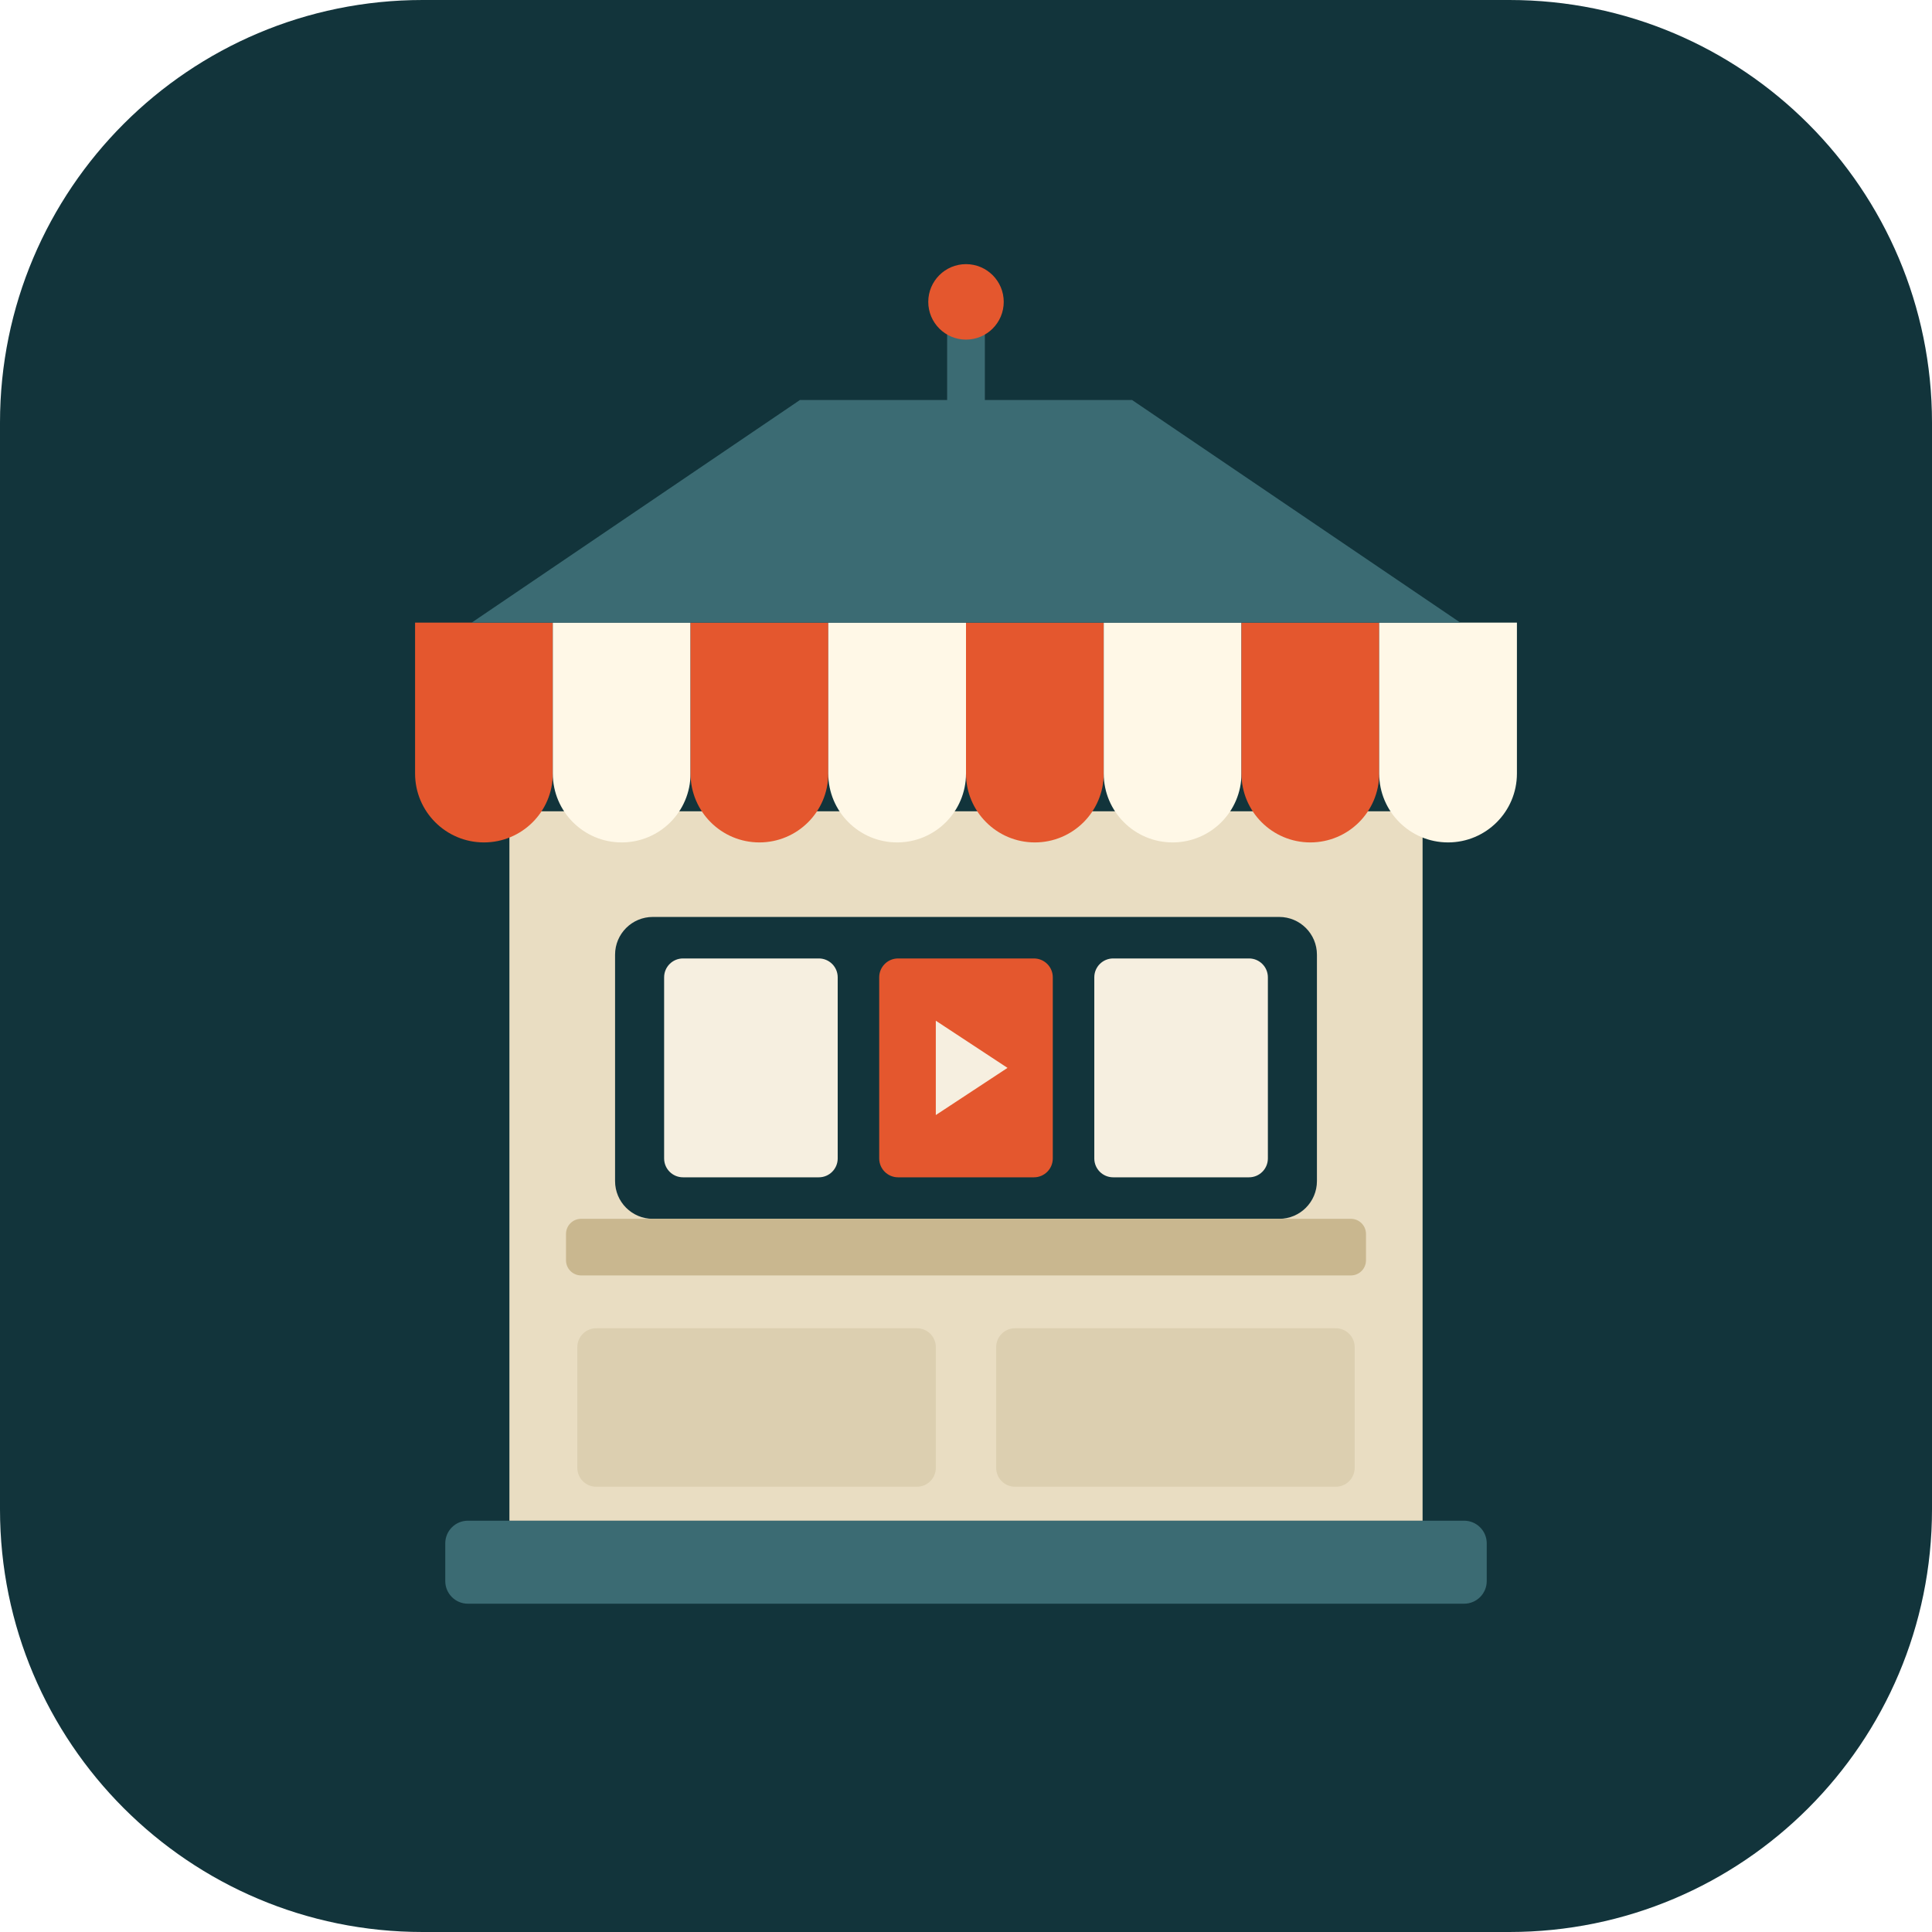
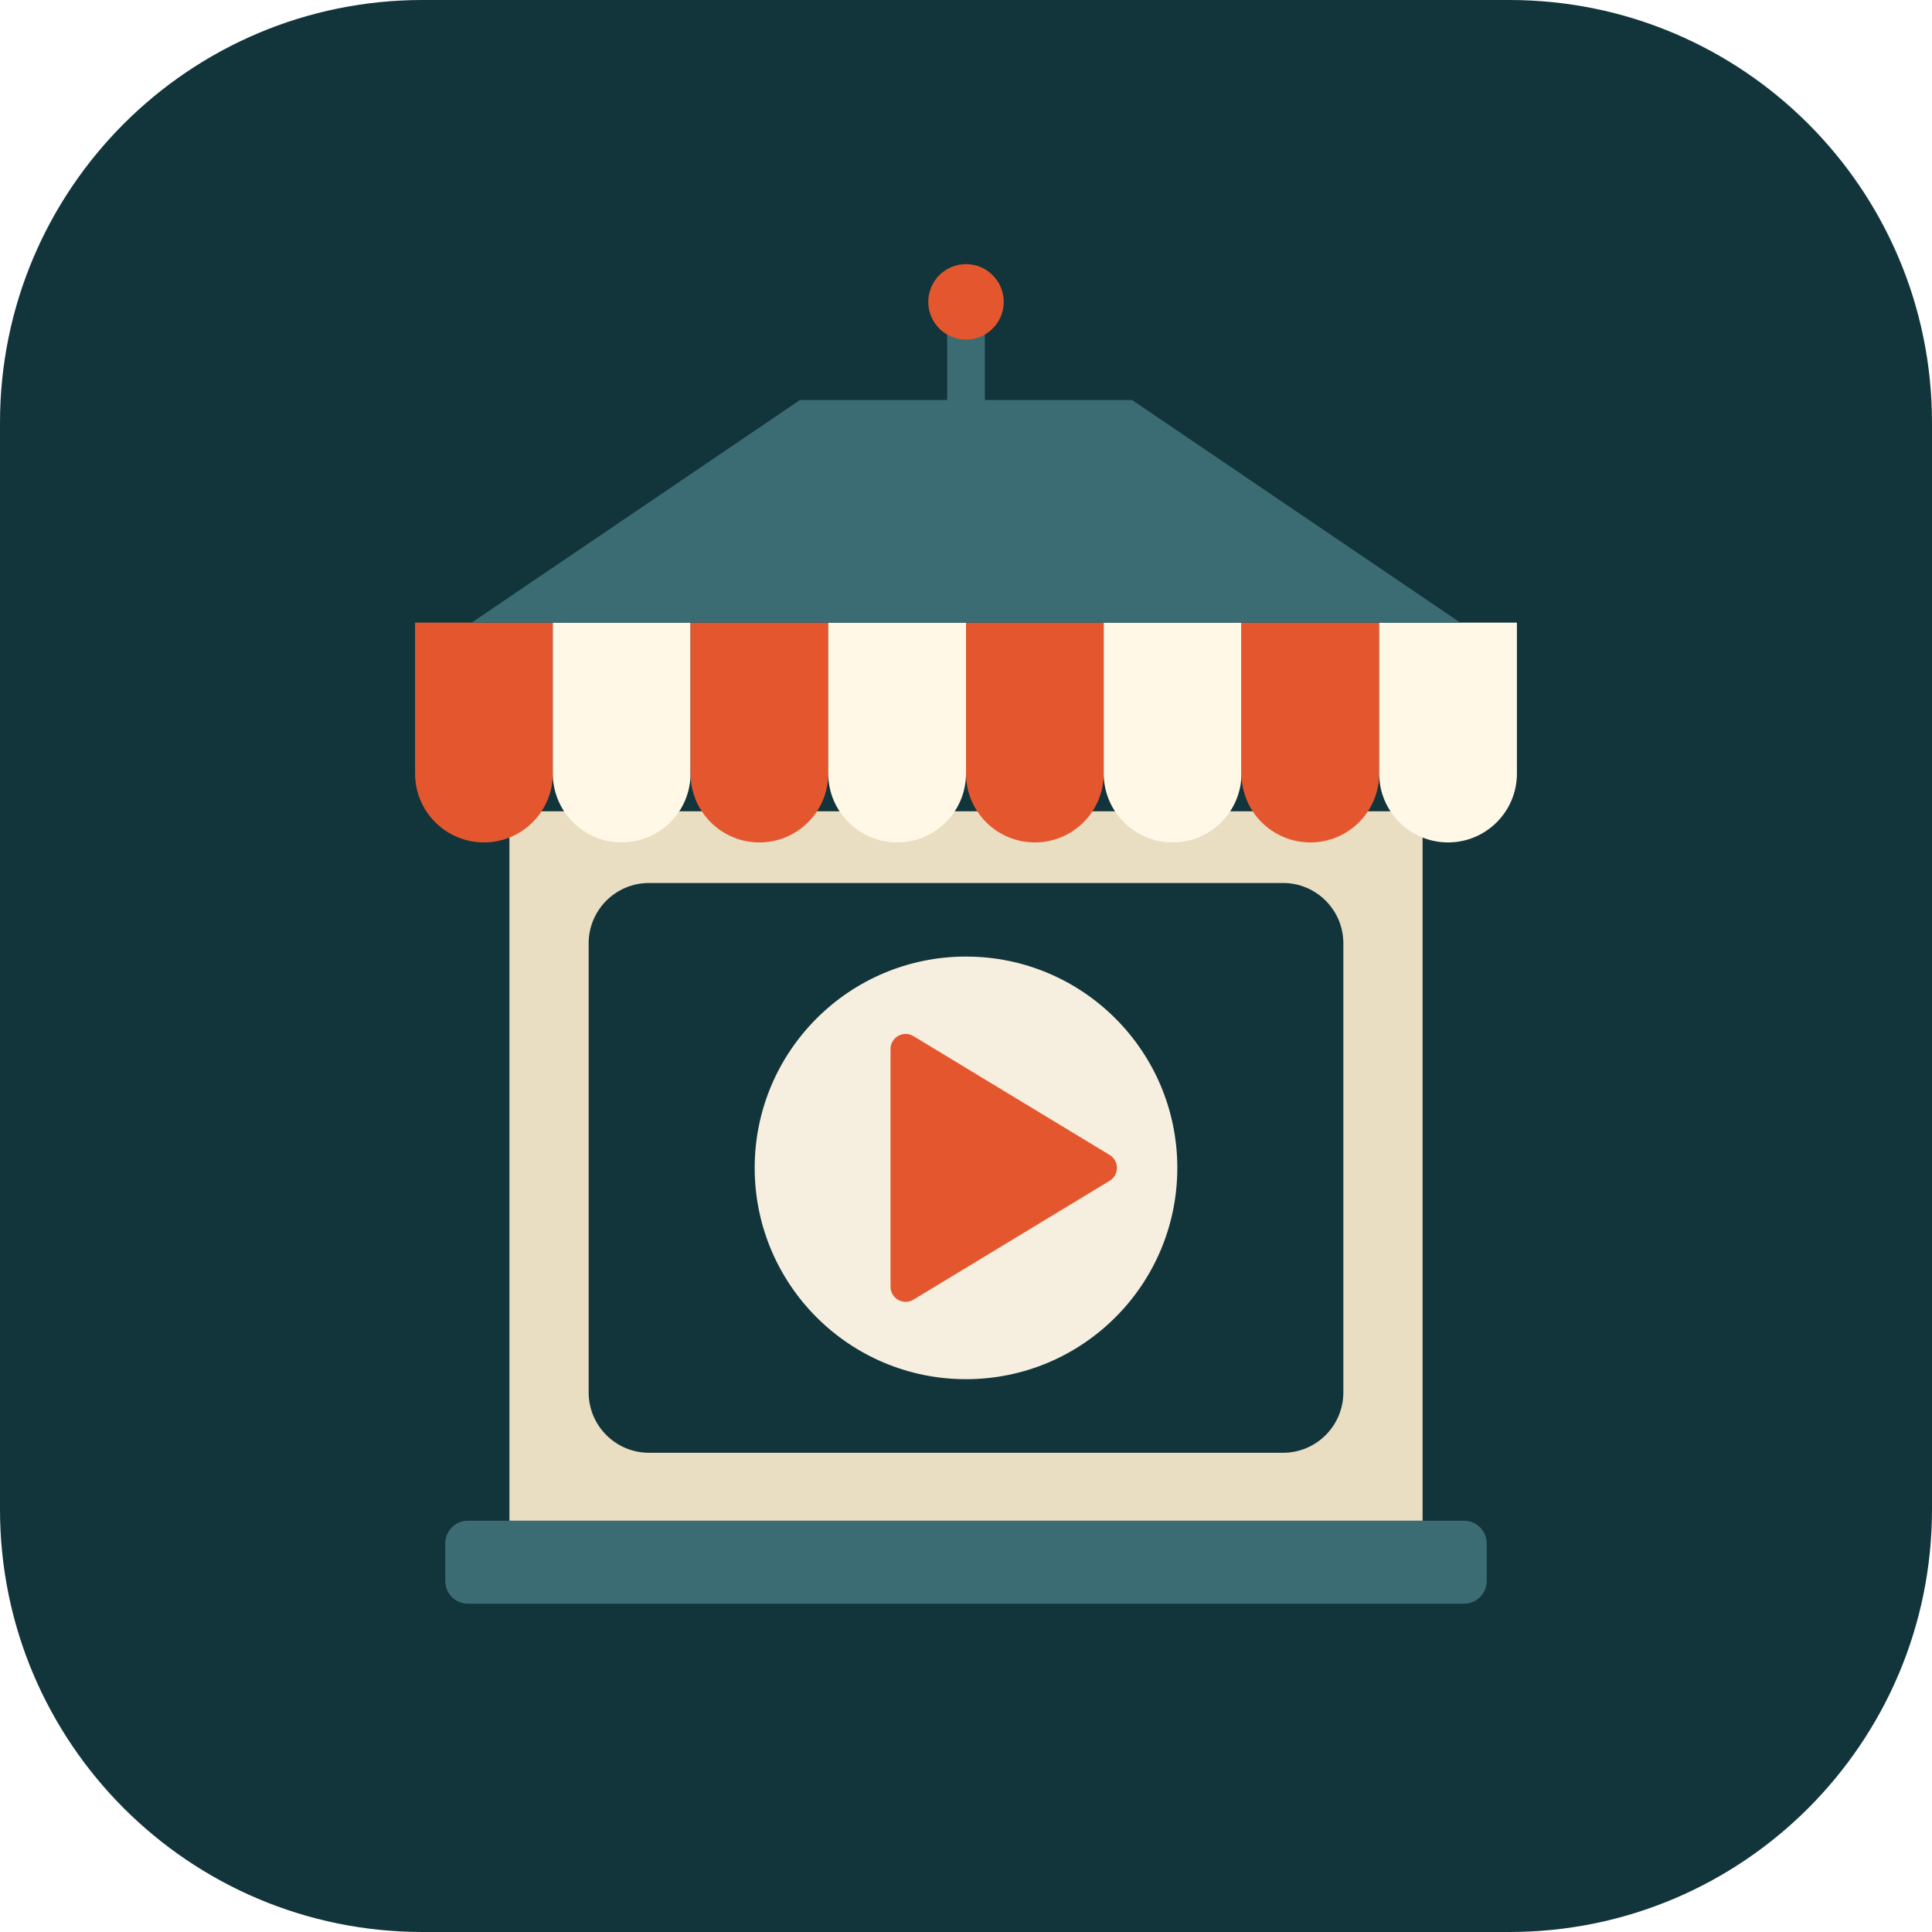
<svg xmlns="http://www.w3.org/2000/svg" viewBox="0 0 1024 1024" width="1024" height="1024">
  <rect width="1024" height="1024" rx="224" fill="#12343B" />
  <rect x="236" y="806" width="552" height="44" rx="12" fill="#3B6B73" />
  <rect x="270" y="430" width="484" height="376" fill="#E9DDC2" />
-   <rect x="326" y="486" width="372" height="160" rx="20" fill="#12343B" />
-   <rect x="352" y="508" width="92" height="116" rx="10" fill="#F6EFE0" />
-   <rect x="466" y="508" width="92" height="116" rx="10" fill="#E4572E" />
-   <rect x="580" y="508" width="92" height="116" rx="10" fill="#F6EFE0" />
-   <path d="M496 541 L496 591 L534 566 Z" fill="#F6EFE0" />
-   <rect x="300" y="646" width="424" height="30" rx="8" fill="#C9B78F" />
-   <rect x="306" y="704" width="190" height="84" rx="10" fill="#DCCFB0" />
-   <rect x="528" y="704" width="190" height="84" rx="10" fill="#DCCFB0" />
+   <rect x="312" y="468" width="400" height="302" rx="32" fill="#12343B" />
+   <circle cx="512" cy="619" r="112" fill="#F6EFE0" />
+   <path d="M480 556 L480 682 L584 619 Z" fill="#E4572E" stroke="#E4572E" stroke-width="16" stroke-linejoin="round" />
  <g fill="#12343B" opacity=".28" transform="translate(0 14)">
    <path d="M220 330 H804 V410 H220 Z" />
    <path d="M220 410 H804 A36.5 36.5 0 0 1 731 410 A36.5 36.5 0 0 1 658 410 A36.5 36.5 0 0 1 585 410 A36.5 36.5 0 0 1 512 410 A36.5 36.5 0 0 1 439 410 A36.5 36.5 0 0 1 366 410 A36.5 36.5 0 0 1 293 410 A36.5 36.5 0 0 1 220 410 Z" fill="none" />
  </g>
  <path d="M220 330 H293 V410 A36.5 36.5 0 0 1 220 410 Z" fill="#E4572E" />
  <path d="M293 330 H366 V410 A36.5 36.5 0 0 1 293 410 Z" fill="#FFF8E7" />
  <path d="M366 330 H439 V410 A36.5 36.5 0 0 1 366 410 Z" fill="#E4572E" />
  <path d="M439 330 H512 V410 A36.5 36.5 0 0 1 439 410 Z" fill="#FFF8E7" />
  <path d="M512 330 H585 V410 A36.5 36.5 0 0 1 512 410 Z" fill="#E4572E" />
  <path d="M585 330 H658 V410 A36.5 36.5 0 0 1 585 410 Z" fill="#FFF8E7" />
  <path d="M658 330 H731 V410 A36.5 36.5 0 0 1 658 410 Z" fill="#E4572E" />
  <path d="M731 330 H804 V410 A36.5 36.5 0 0 1 731 410 Z" fill="#FFF8E7" />
  <path d="M250 330 L424 212 H600 L774 330 Z" fill="#3B6B73" />
  <rect x="502" y="170" width="20" height="44" fill="#3B6B73" />
  <circle cx="512" cy="160" r="20" fill="#E4572E" />
</svg>
